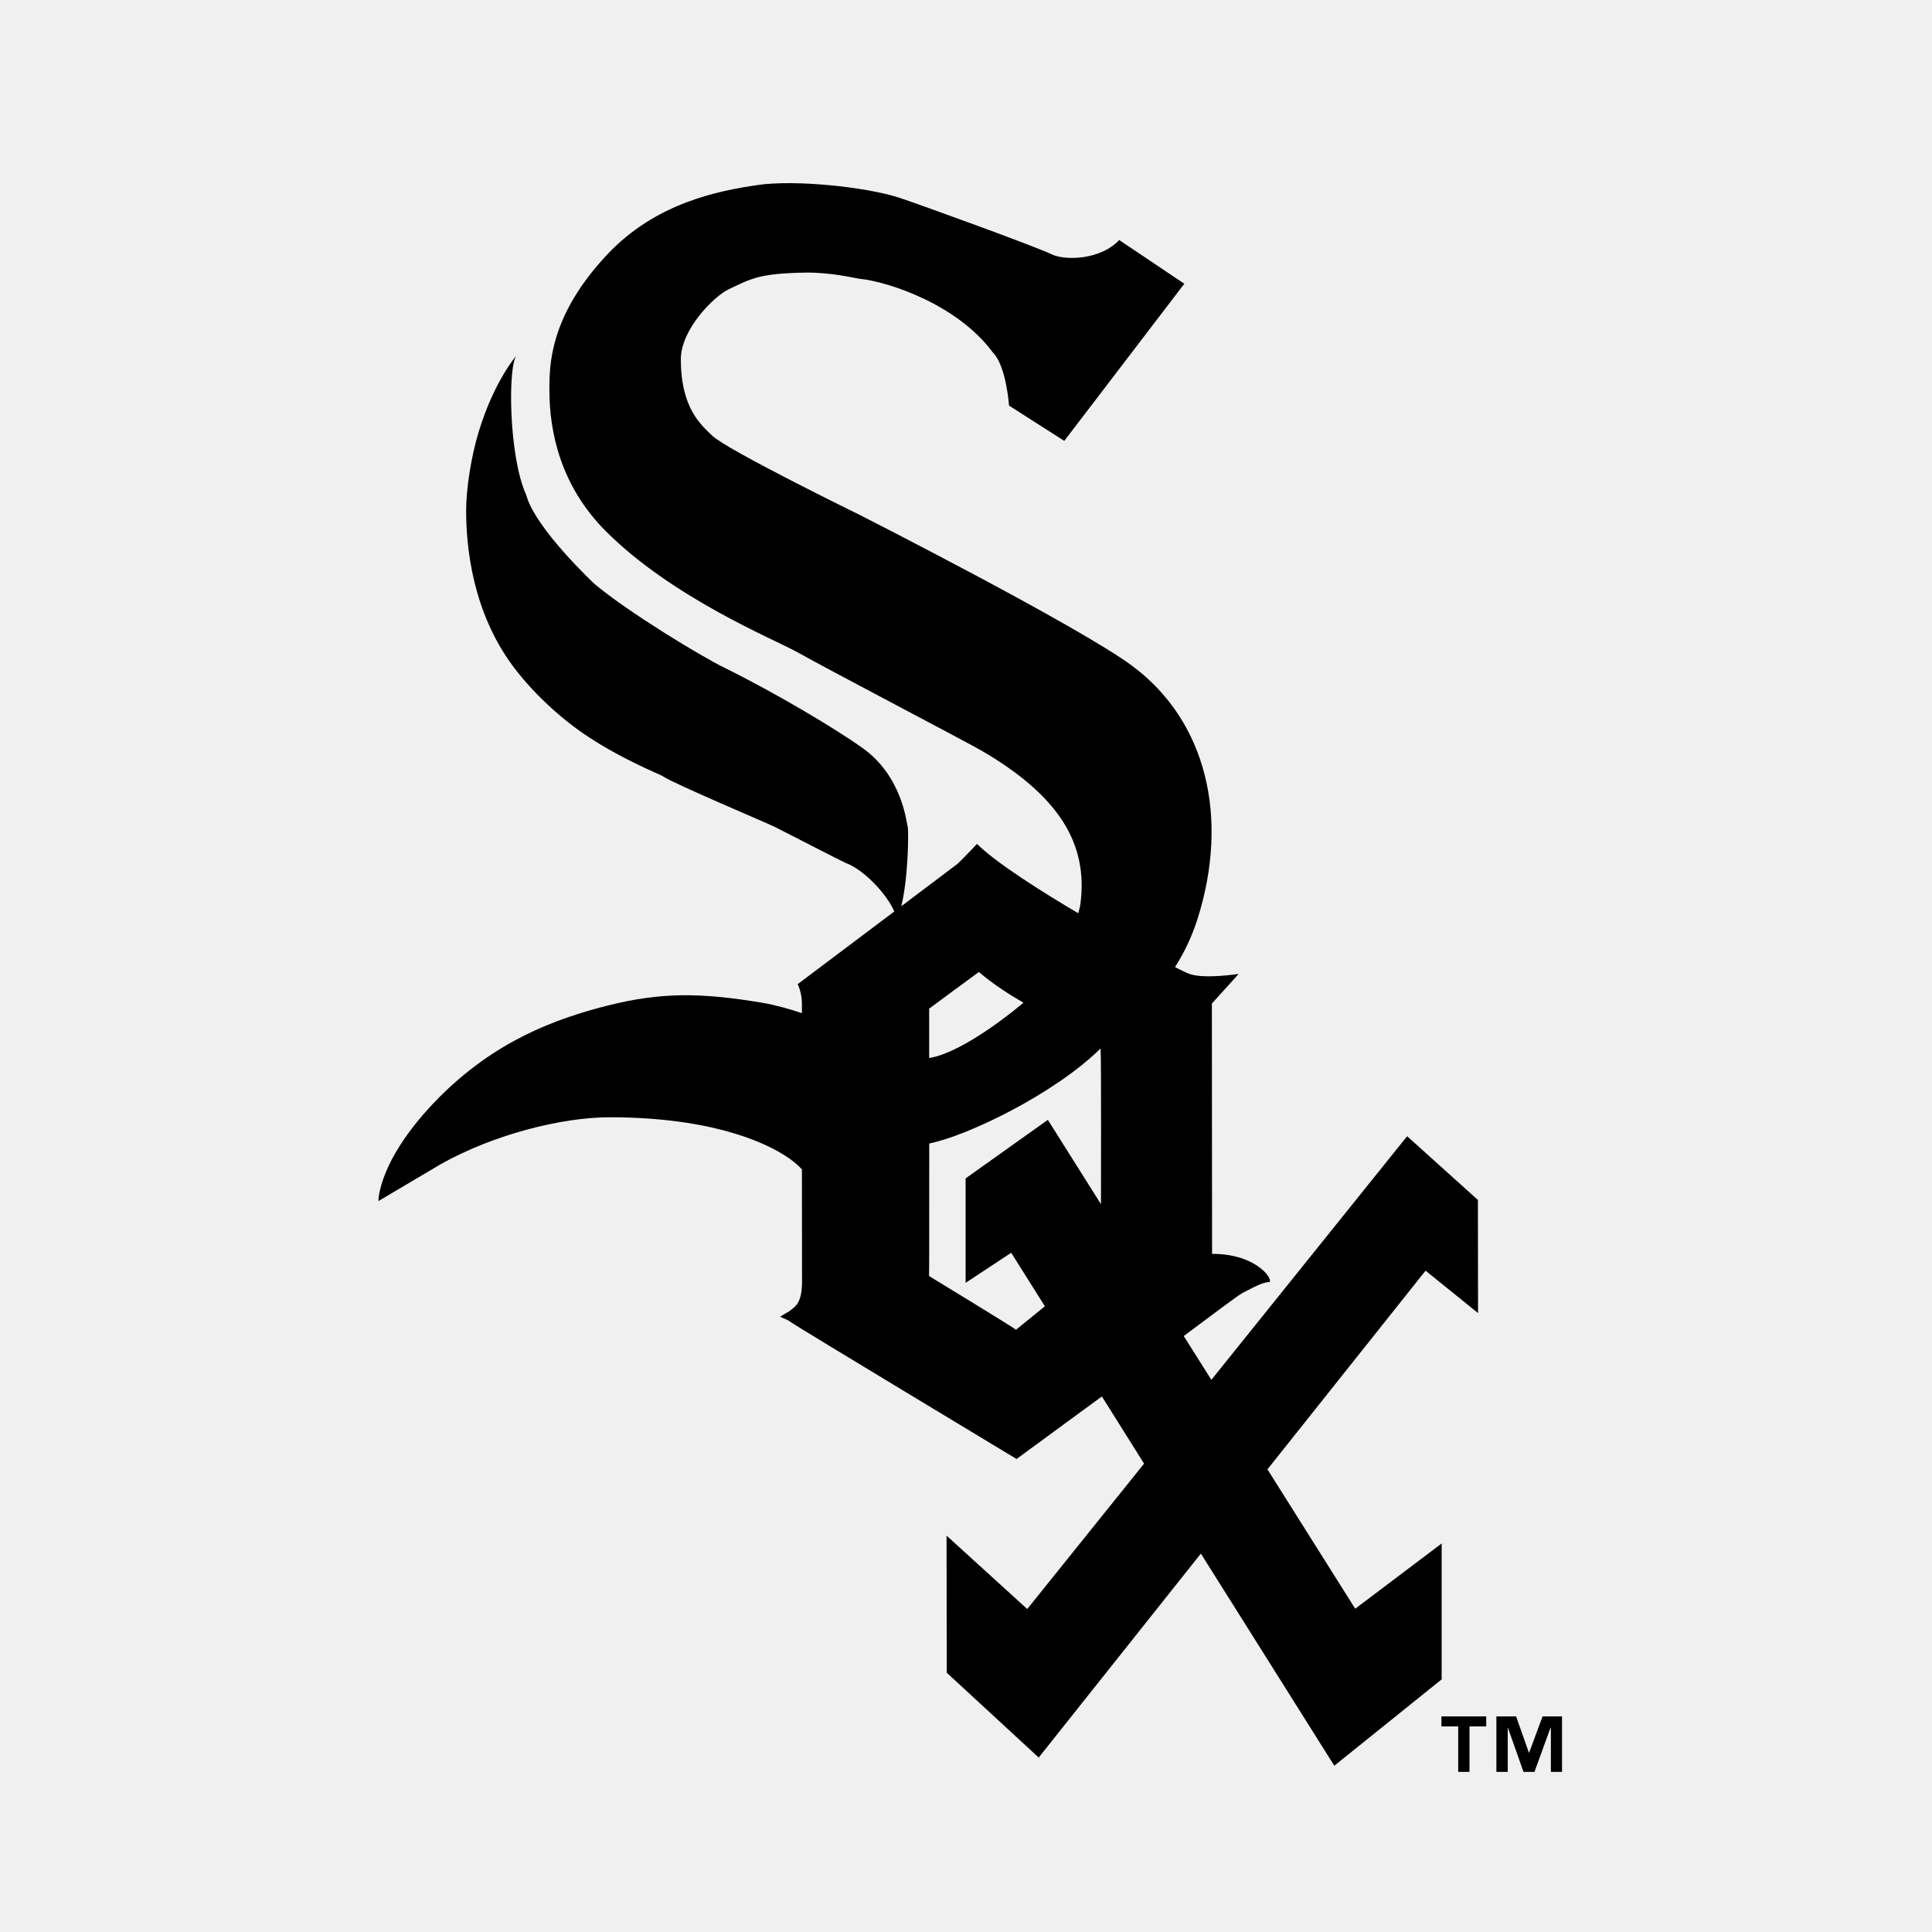
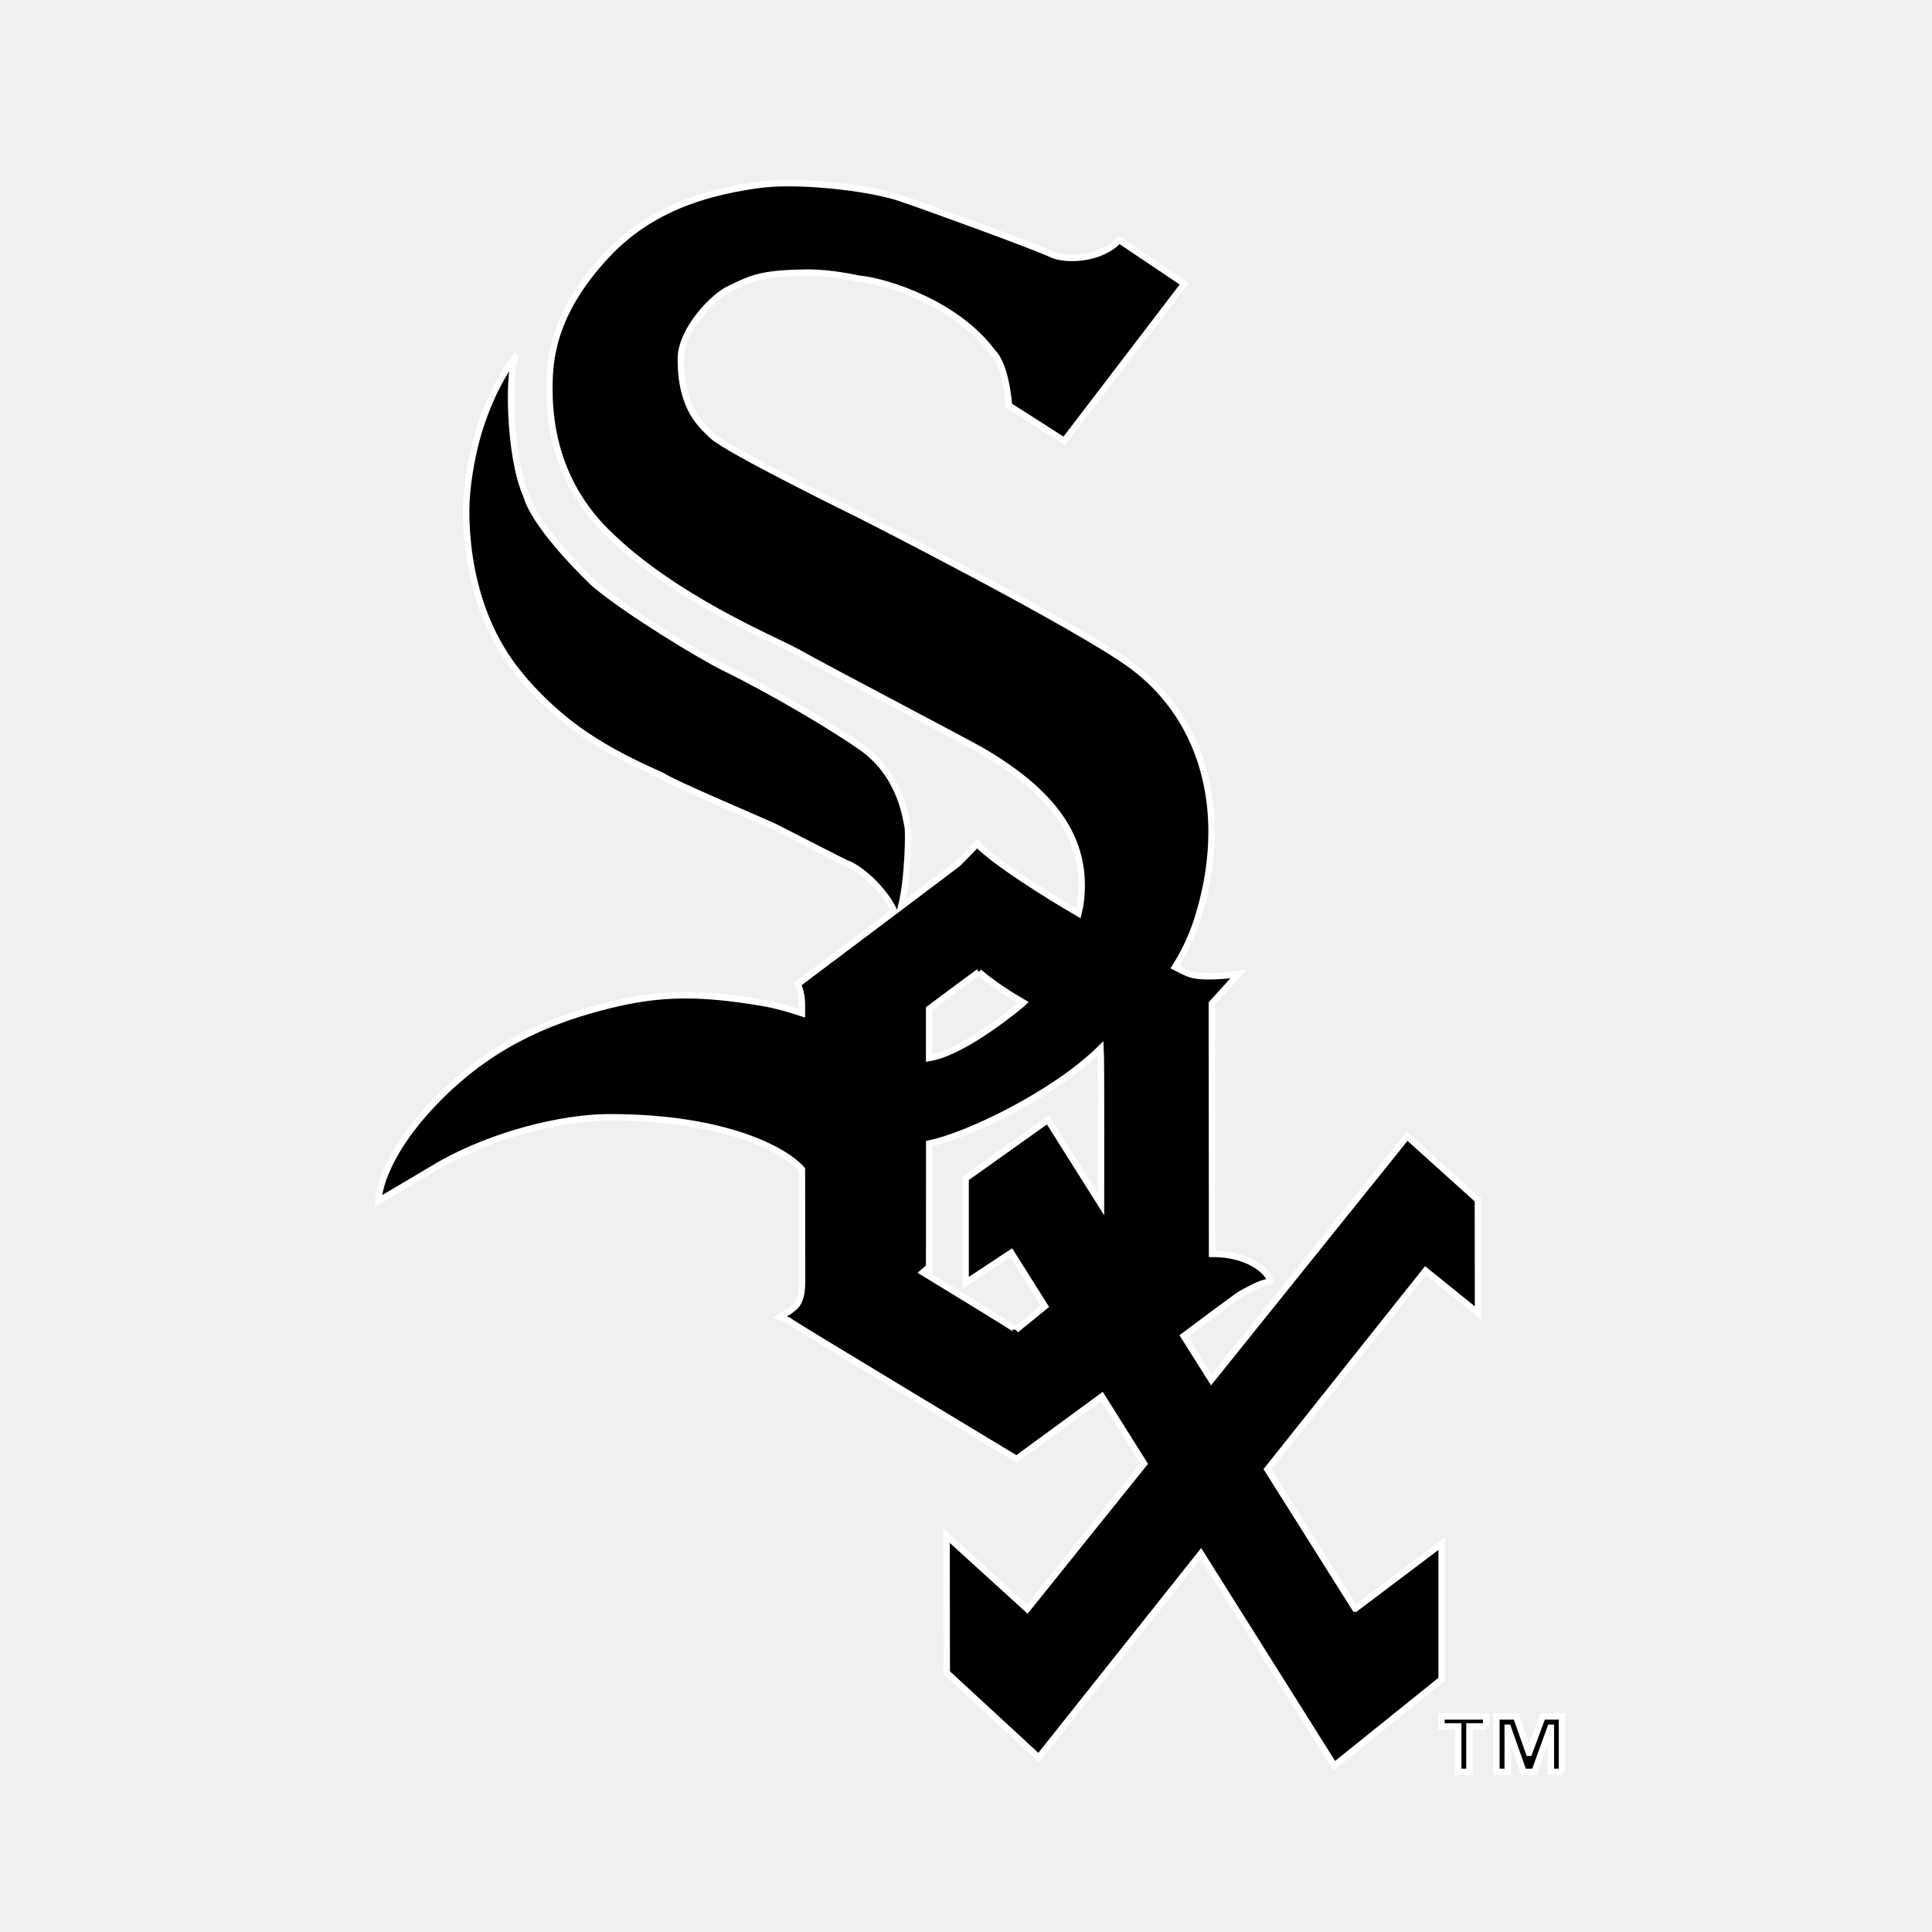
<svg xmlns="http://www.w3.org/2000/svg" viewBox="0 0 300 300">
-   <path d="M230.79 268.08h-2.61v7.06h-1.75v-7.06h-2.61v-1.56h6.96v1.56Zm11.77 7.06h-1.74v-6.85h-.06l-2.49 6.85h-1.7l-2.42-6.85h-.03v6.85h-1.76v-8.62h3.06l1.99 5.64h.03l2.09-5.64h3.02v8.62Zm-32.13-25.35-13.62-21.63 24.55-30.85 8.15 6.58-.02-17.56-10.99-9.9-30.4 37.83-4.29-6.8c3.71-2.78 8.49-6.35 9.01-6.62.89-.44 3.08-1.75 4.18-1.75.98 0-1.54-4.41-8.79-4.39l-.03-38.87 4.16-4.6s-5.05.79-7.46.06c-.51-.16-1.37-.57-2.42-1.12 1.37-2.16 2.59-4.64 3.5-7.5 4.93-15.62 1.44-30.65-10.13-39.26-8.34-6.2-42.4-23.49-42.4-23.49s-20.64-10.09-22.87-12.3c-1.58-1.58-4.83-4.06-4.84-11.84 0-4.66 5.18-9.79 7.41-10.85 3.57-1.69 4.75-2.48 11.98-2.6 4.08-.05 7.88.92 8.39.96 4.51.47 15.16 3.99 20.65 11.42 2.12 2.1 2.53 8.27 2.53 8.27l8.58 5.48 18.64-24.4-10.11-6.79c-2.85 3.06-8.34 3.27-10.56 2.19-2.18-1.09-21.03-7.94-23.7-8.79-5.06-1.63-16.05-2.81-21.96-1.93-5.94.89-15.66 2.69-23.27 10.77-8.9 9.47-9 17.04-8.99 21.09.01 6.38 1.67 14.81 8.8 21.92 10.29 10.29 25.93 16.69 29.47 18.63 6.23 3.46 25.92 13.75 28.78 15.38 12.08 7.03 16.68 14.5 15.39 23.94-.06.46-.22.9-.31 1.34-5.3-3.11-12.74-7.78-15.73-10.77 0 0-1.82 1.93-2.98 3.06l-8.78 6.62c1.07-4.26 1.17-11.58 1-12.32-.23-.85-.88-7.89-7.04-12.27-4.18-2.98-13.52-8.56-21.55-12.51-3.44-1.69-14.63-8.43-19.99-12.9 0 0-9.23-8.59-10.66-13.86-2.75-6.03-2.88-20.32-1.45-21.74 0 0-3.51 3.98-5.91 11.87-1.18 3.85-1.97 8.89-1.97 12.3 0 5.7 1 15.7 7.26 24.14 2.77 3.73 7.11 7.98 11.71 10.98 5.58 3.69 11.23 5.86 11.61 6.14 1.53 1.09 16.03 7.2 17.35 7.85 1.32.66 10.63 5.46 10.99 5.59 2.86 1.04 6.47 4.91 7.56 7.55l-15 11.28s.65 1.2.66 3.06v1.44c-2.03-.68-4.1-1.26-6.15-1.61-9.88-1.66-15.9-1.56-23.72.36-8.68 2.16-17.79 5.68-26.36 14.23-9.65 9.7-9.53 16.2-9.53 16.2l9.65-5.71c8.07-4.56 18.72-7.3 26.23-7.3 18.14-.01 27.39 5.21 29.88 8.1l.02 17.35c0 3.44-1.04 3.9-1.8 4.53-.3.27-.57.3-1.61 1.01 0 0 1.33.49 1.66.82.87.65 35.06 21.25 35.06 21.25l13.25-9.71 6.55 10.43-18.14 22.58-12.53-11.4.03 21.29 14.28 13.17 25.18-31.67 20.72 32.94 16.67-13.41v-21.1l-13.41 10.12ZM152 150.93c2.02 1.74 4.47 3.35 6.92 4.77-.05.05-.19.16-.19.16s-8.82 7.53-14.45 8.43v-7.67c.11-.1 7.72-5.69 7.72-5.69m5.75 55.55c0-.13-13.49-8.34-13.49-8.34.03 0 .03-9.06.03-18.74v-1.84c5.76-1.12 19.4-7.64 26.61-14.76.06 1.07.07 6.36.07 12.44 0 3.95-.01 8.13-.01 11.75l-8.25-13.1-12.77 9.09v16.22l7.08-4.67 5.23 8.31c-2.47 2-4.51 3.66-4.51 3.66" />
+   <path stroke="#FFFFFF" stroke-width="1" d="M230.79 268.08h-2.61v7.06h-1.75v-7.06h-2.61v-1.56h6.96v1.56Zm11.77 7.06h-1.74v-6.85h-.06l-2.49 6.85h-1.7l-2.42-6.85h-.03v6.85h-1.76v-8.62h3.06l1.99 5.64h.03l2.09-5.64h3.02v8.62Zm-32.13-25.35-13.62-21.63 24.55-30.85 8.15 6.58-.02-17.56-10.99-9.9-30.4 37.83-4.29-6.8c3.71-2.78 8.49-6.35 9.01-6.62.89-.44 3.08-1.75 4.18-1.75.98 0-1.54-4.41-8.79-4.39l-.03-38.87 4.16-4.6s-5.05.79-7.46.06c-.51-.16-1.37-.57-2.42-1.12 1.37-2.16 2.59-4.64 3.5-7.5 4.93-15.62 1.44-30.65-10.13-39.26-8.34-6.2-42.4-23.49-42.4-23.49s-20.64-10.09-22.87-12.3c-1.58-1.58-4.83-4.06-4.84-11.84 0-4.66 5.18-9.79 7.41-10.85 3.57-1.69 4.75-2.48 11.98-2.6 4.08-.05 7.88.92 8.39.96 4.51.47 15.16 3.99 20.65 11.42 2.12 2.1 2.53 8.27 2.53 8.27l8.58 5.48 18.64-24.4-10.11-6.79c-2.85 3.06-8.34 3.27-10.56 2.19-2.18-1.09-21.03-7.94-23.7-8.79-5.06-1.63-16.05-2.81-21.96-1.93-5.94.89-15.66 2.69-23.27 10.77-8.9 9.47-9 17.04-8.99 21.09.01 6.38 1.67 14.81 8.8 21.92 10.29 10.29 25.93 16.69 29.47 18.63 6.23 3.46 25.92 13.75 28.78 15.38 12.08 7.03 16.68 14.5 15.39 23.94-.06.46-.22.9-.31 1.34-5.3-3.11-12.74-7.78-15.73-10.77 0 0-1.82 1.93-2.98 3.06l-8.78 6.62c1.07-4.26 1.17-11.58 1-12.32-.23-.85-.88-7.89-7.04-12.27-4.18-2.98-13.52-8.56-21.55-12.51-3.44-1.69-14.63-8.43-19.99-12.9 0 0-9.23-8.59-10.66-13.86-2.75-6.03-2.88-20.32-1.45-21.74 0 0-3.51 3.98-5.91 11.87-1.18 3.85-1.97 8.89-1.97 12.3 0 5.7 1 15.7 7.26 24.14 2.77 3.73 7.11 7.98 11.71 10.98 5.58 3.69 11.23 5.86 11.61 6.14 1.53 1.09 16.03 7.2 17.35 7.85 1.32.66 10.63 5.46 10.99 5.59 2.86 1.04 6.47 4.91 7.56 7.55l-15 11.28s.65 1.2.66 3.06v1.44c-2.03-.68-4.1-1.26-6.15-1.61-9.88-1.66-15.9-1.56-23.72.36-8.68 2.16-17.79 5.68-26.36 14.23-9.65 9.7-9.53 16.2-9.53 16.2l9.65-5.71c8.07-4.56 18.72-7.3 26.23-7.3 18.14-.01 27.39 5.21 29.88 8.1l.02 17.35c0 3.44-1.04 3.9-1.8 4.53-.3.27-.57.3-1.61 1.01 0 0 1.33.49 1.66.82.87.65 35.06 21.25 35.06 21.25l13.25-9.71 6.55 10.43-18.14 22.58-12.53-11.4.03 21.29 14.28 13.17 25.18-31.67 20.72 32.94 16.67-13.41v-21.1l-13.41 10.12ZM152 150.93c2.02 1.74 4.47 3.35 6.92 4.77-.05.05-.19.16-.19.16s-8.82 7.53-14.45 8.43v-7.67c.11-.1 7.72-5.69 7.72-5.69m5.75 55.55c0-.13-13.49-8.34-13.49-8.34.03 0 .03-9.06.03-18.74v-1.84c5.76-1.12 19.4-7.64 26.61-14.76.06 1.07.07 6.36.07 12.44 0 3.95-.01 8.13-.01 11.75l-8.25-13.1-12.77 9.09v16.22l7.08-4.67 5.23 8.31c-2.47 2-4.51 3.66-4.51 3.66" />
</svg>
